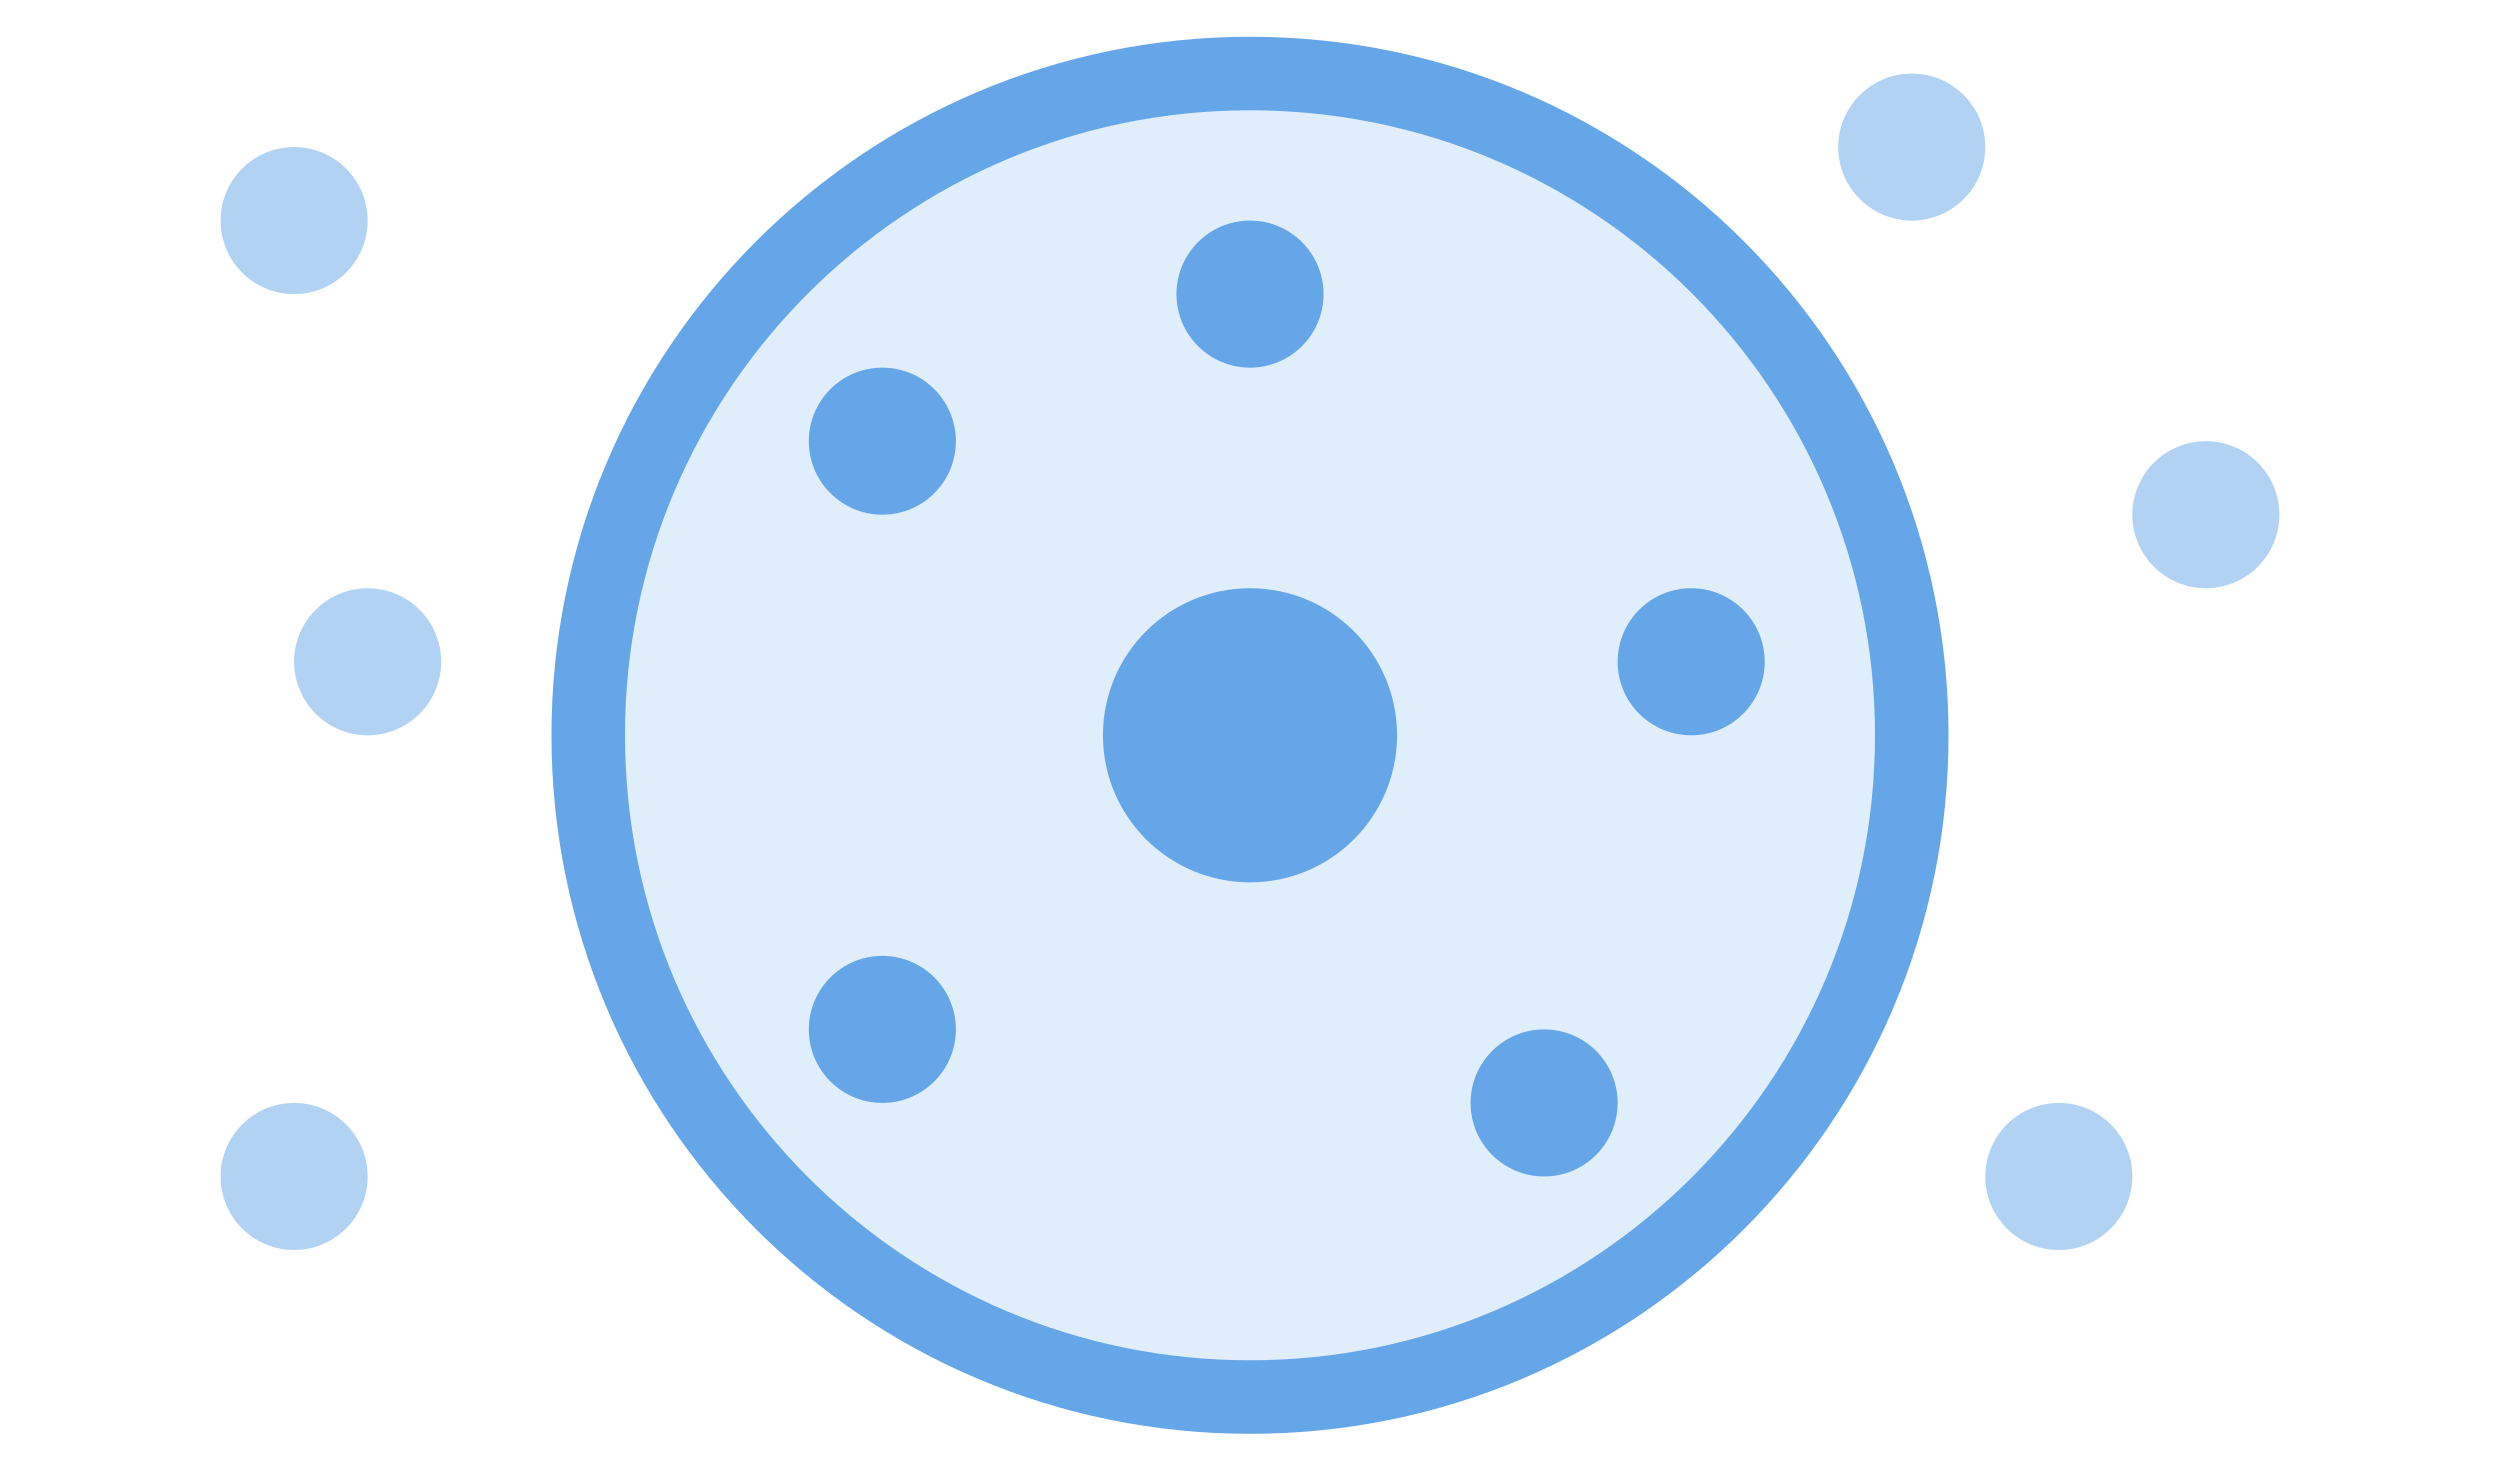
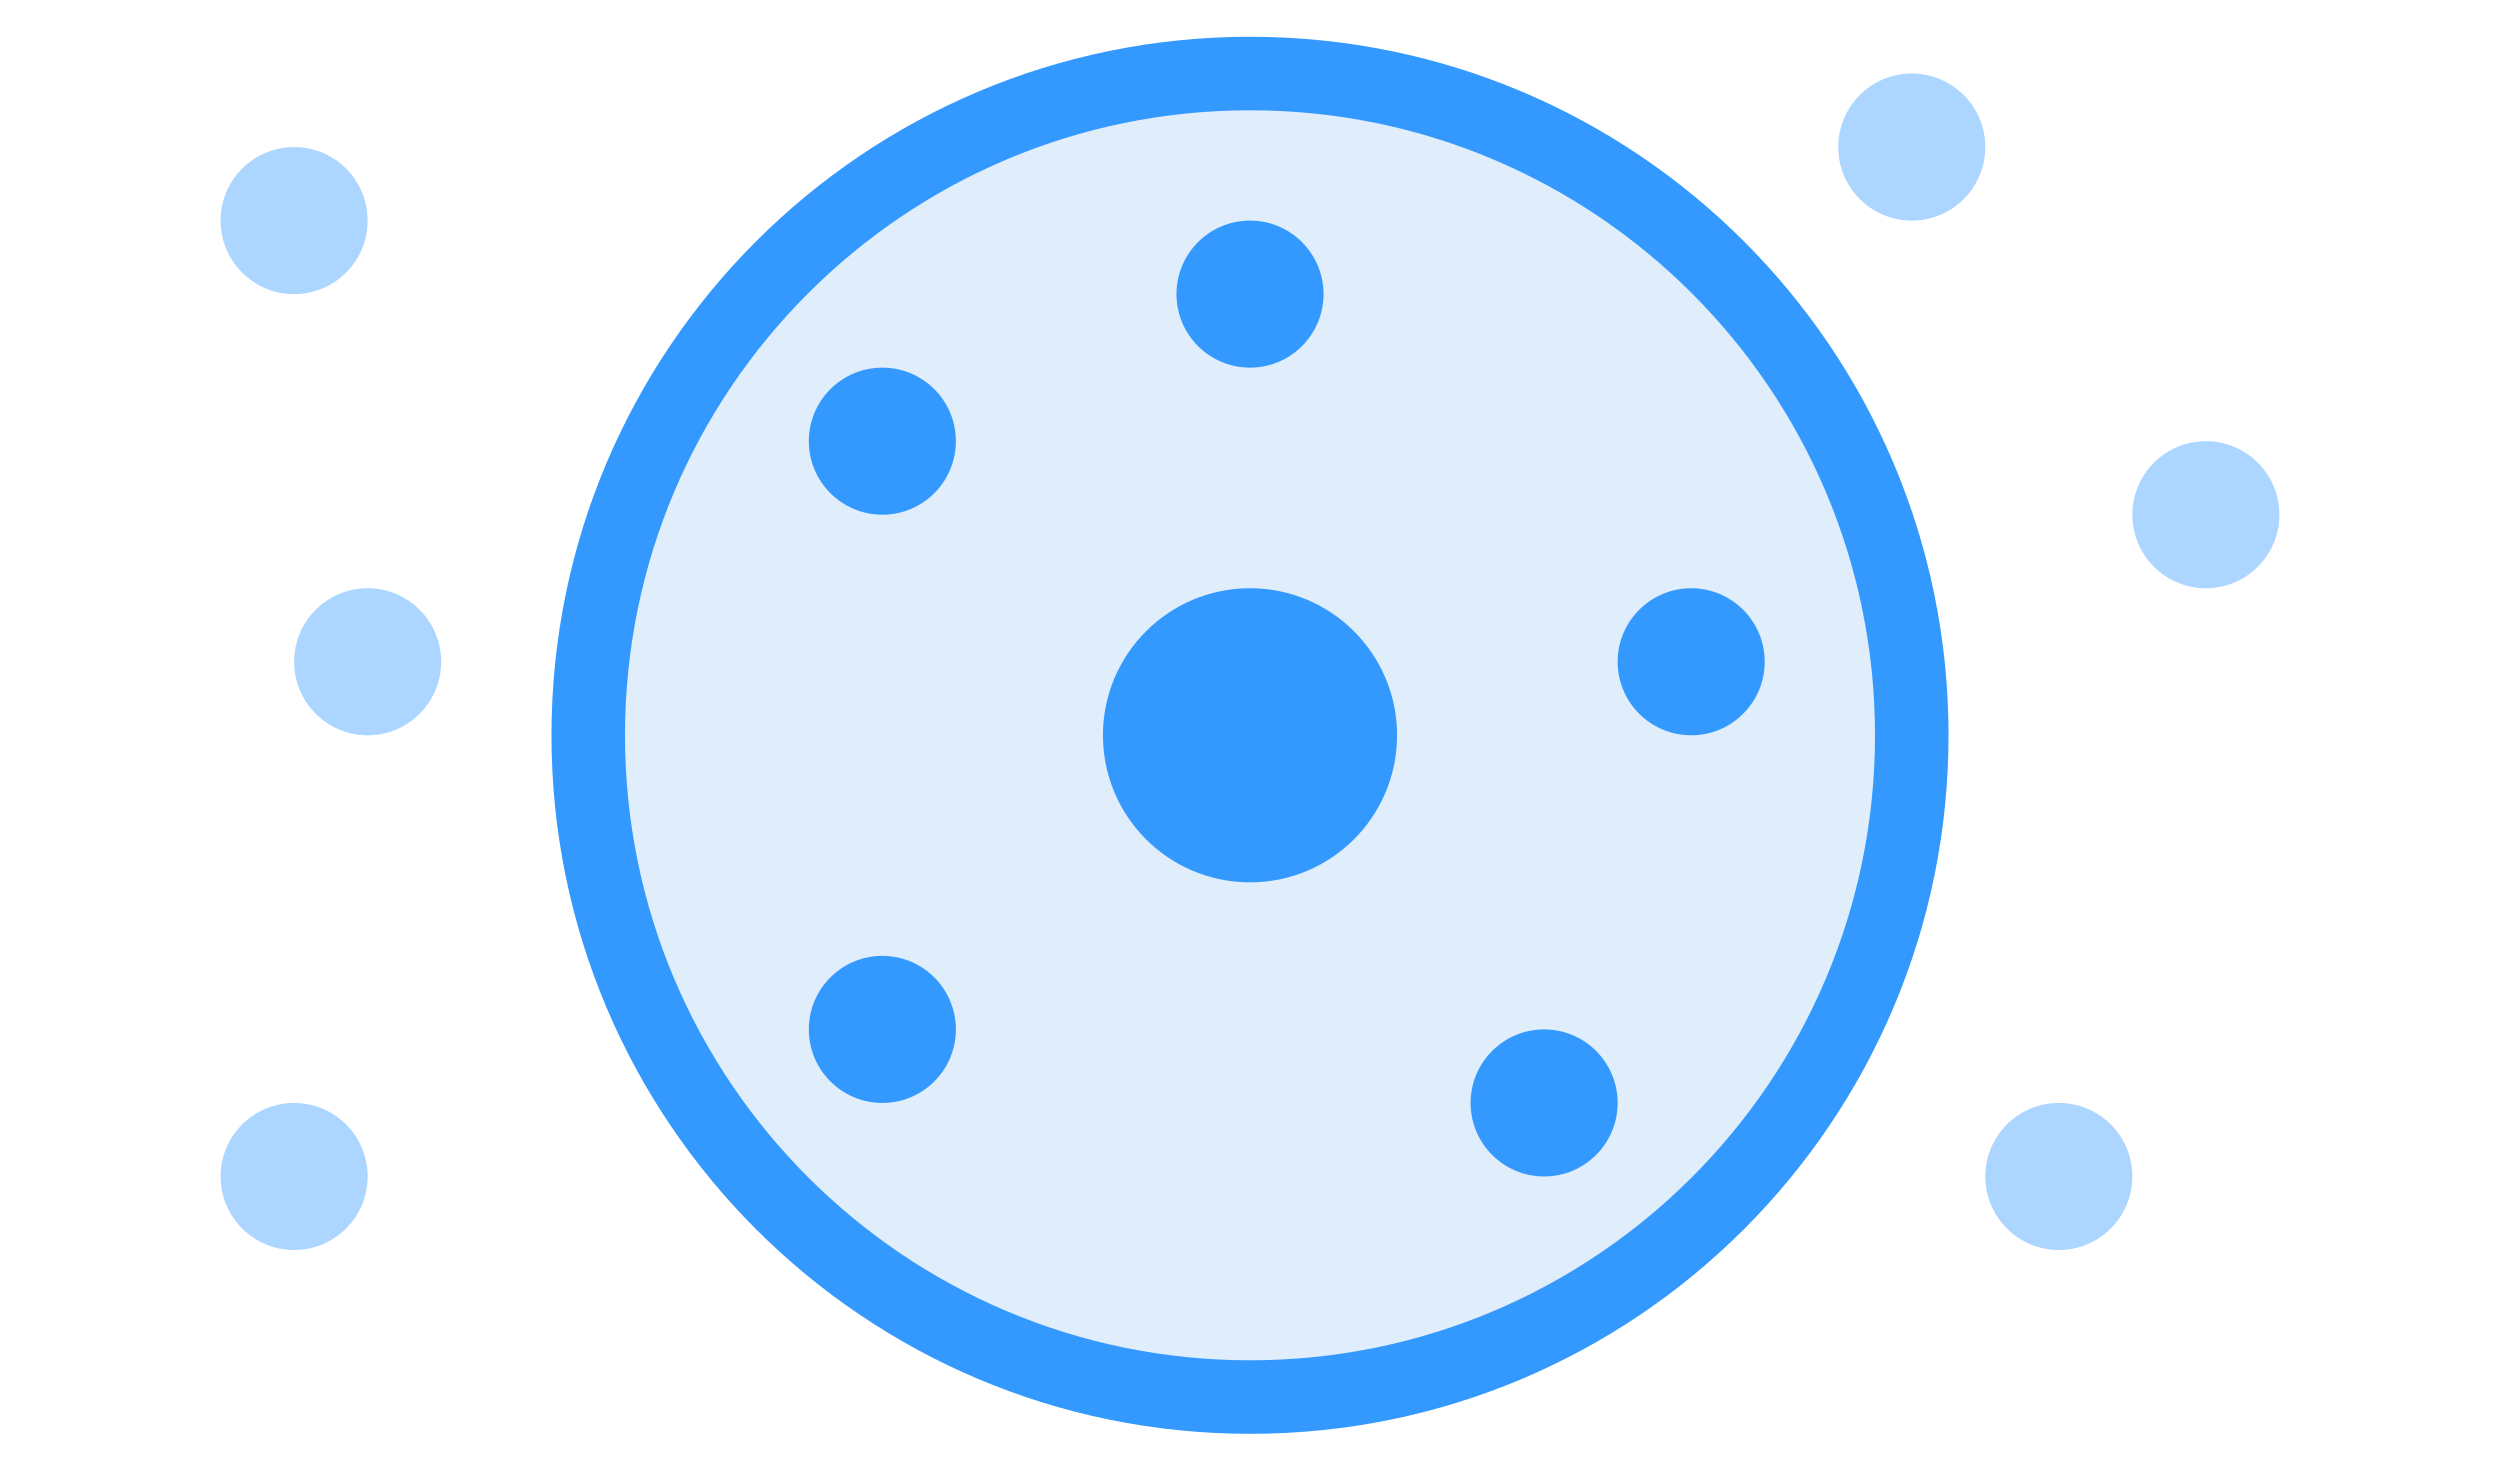
- <svg xmlns="http://www.w3.org/2000/svg" version="1.1" viewBox="0 0 34 20">
-   <g fill="none" fill-rule="evenodd">
-     <g transform="translate(-1948 -7203)">
-       <g transform="translate(1948 7203)">
-         <rect width="34" height="20" />
-         <circle cx="12" cy="14" r="1" fill="#64A6E8" fill-rule="nonzero" />
-         <circle cx="4" cy="3" r="1" fill="#64A6E8" fill-rule="nonzero" opacity=".5" />
-         <circle cx="12" cy="6" r="1" fill="#64A6E8" fill-rule="nonzero" />
-         <circle cx="4" cy="16" r="1" fill="#64A6E8" fill-rule="nonzero" opacity=".5" />
-         <circle cx="28" cy="16" r="1" fill="#64A6E8" fill-rule="nonzero" opacity=".5" />
-         <circle cx="26" cy="2" r="1" fill="#64A6E8" fill-rule="nonzero" opacity=".5" />
-         <circle cx="30" cy="7" r="1" fill="#64A6E8" fill-rule="nonzero" opacity=".5" />
-         <circle cx="5" cy="9" r="1" fill="#64A6E8" fill-rule="nonzero" opacity=".5" />
-         <circle cx="23" cy="9" r="1" fill="#64A6E8" fill-rule="nonzero" />
-         <circle cx="17" cy="4" r="1" fill="#64A6E8" fill-rule="nonzero" />
-         <circle cx="21" cy="15" r="1" fill="#64A6E8" fill-rule="nonzero" />
-         <circle cx="17" cy="10" r="2" fill="#64A6E8" fill-rule="nonzero" />
-         <circle cx="17" cy="10" r="9" fill="#64A6E8" fill-opacity=".2" fill-rule="nonzero" stroke="#64A6E8" />
-       </g>
+ <svg xmlns="http://www.w3.org/2000/svg" width="34" height="20" viewBox="0 0 34 20" fill="none">
+   <g id="radius-points">
+     <g id="img">
+       <path id="Oval 2" d="M17 19C21.971 19 26 14.971 26 10C26 5.029 21.971 1 17 1C12.029 1 8 5.029 8 10C8 14.971 12.029 19 17 19Z" fill="#64A6E8" fill-opacity="0.2" />
+       <path id="Oval 2 Copy 3" d="M12 15C12.552 15 13 14.552 13 14C13 13.448 12.552 13 12 13C11.448 13 11 13.448 11 14C11 14.552 11.448 15 12 15Z" fill="#3399FF" />
+       <path id="Oval 2 Copy 3_2" opacity="0.5" d="M4 4C4.552 4 5 3.552 5 3C5 2.448 4.552 2 4 2C3.448 2 3 2.448 3 3C3 3.552 3.448 4 4 4Z" fill="#59ACFF" />
+       <path id="Oval 2 Copy 3_3" d="M12 7C12.552 7 13 6.552 13 6C13 5.448 12.552 5 12 5C11.448 5 11 5.448 11 6C11 6.552 11.448 7 12 7Z" fill="#3399FF" />
+       <path id="Oval 2 Copy 3_4" opacity="0.5" d="M4 17C4.552 17 5 16.552 5 16C5 15.448 4.552 15 4 15C3.448 15 3 15.448 3 16C3 16.552 3.448 17 4 17Z" fill="#59ACFF" />
+       <path id="Oval 2 Copy 3_5" opacity="0.5" d="M28 17C28.552 17 29 16.552 29 16C29 15.448 28.552 15 28 15C27.448 15 27 15.448 27 16C27 16.552 27.448 17 28 17Z" fill="#59ACFF" />
+       <path id="Oval 2 Copy 3_6" opacity="0.5" d="M26 3C26.552 3 27 2.552 27 2C27 1.448 26.552 1 26 1C25.448 1 25 1.448 25 2C25 2.552 25.448 3 26 3Z" fill="#59ACFF" />
+       <path id="Oval 2 Copy 3_7" opacity="0.5" d="M30 8C30.552 8 31 7.552 31 7C31 6.448 30.552 6 30 6C29.448 6 29 6.448 29 7C29 7.552 29.448 8 30 8Z" fill="#59ACFF" />
+       <path id="Oval 2 Copy 3_8" opacity="0.5" d="M5 10C5.552 10 6 9.552 6 9C6 8.448 5.552 8 5 8C4.448 8 4 8.448 4 9C4 9.552 4.448 10 5 10Z" fill="#59ACFF" />
+       <path id="Oval 2 Copy 3_9" d="M23 10C23.552 10 24 9.552 24 9C24 8.448 23.552 8 23 8C22.448 8 22 8.448 22 9C22 9.552 22.448 10 23 10Z" fill="#3399FF" />
+       <path id="Oval 2 Copy 3_10" d="M17 5C17.552 5 18 4.552 18 4C18 3.448 17.552 3 17 3C16.448 3 16 3.448 16 4C16 4.552 16.448 5 17 5Z" fill="#3399FF" />
+       <path id="Oval 2 Copy 3_11" d="M21 16C21.552 16 22 15.552 22 15C22 14.448 21.552 14 21 14C20.448 14 20 14.448 20 15C20 15.552 20.448 16 21 16Z" fill="#3399FF" />
+       <path id="Oval 2_2" d="M17 12C18.105 12 19 11.105 19 10C19 8.895 18.105 8 17 8C15.895 8 15 8.895 15 10C15 11.105 15.895 12 17 12Z" fill="#3399FF" />
+       <path id="Oval 2 (Stroke)" fill-rule="evenodd" clip-rule="evenodd" d="M7.5 10C7.5 4.753 11.753 0.5 17 0.5C22.247 0.5 26.5 4.753 26.5 10C26.5 15.247 22.247 19.5 17 19.5C11.753 19.5 7.5 15.247 7.5 10ZM17 1.5C12.306 1.5 8.5 5.306 8.5 10C8.5 14.694 12.306 18.5 17 18.5C21.694 18.5 25.5 14.694 25.5 10C25.5 5.306 21.694 1.5 17 1.5Z" fill="#3399FF" />
    </g>
  </g>
</svg>
